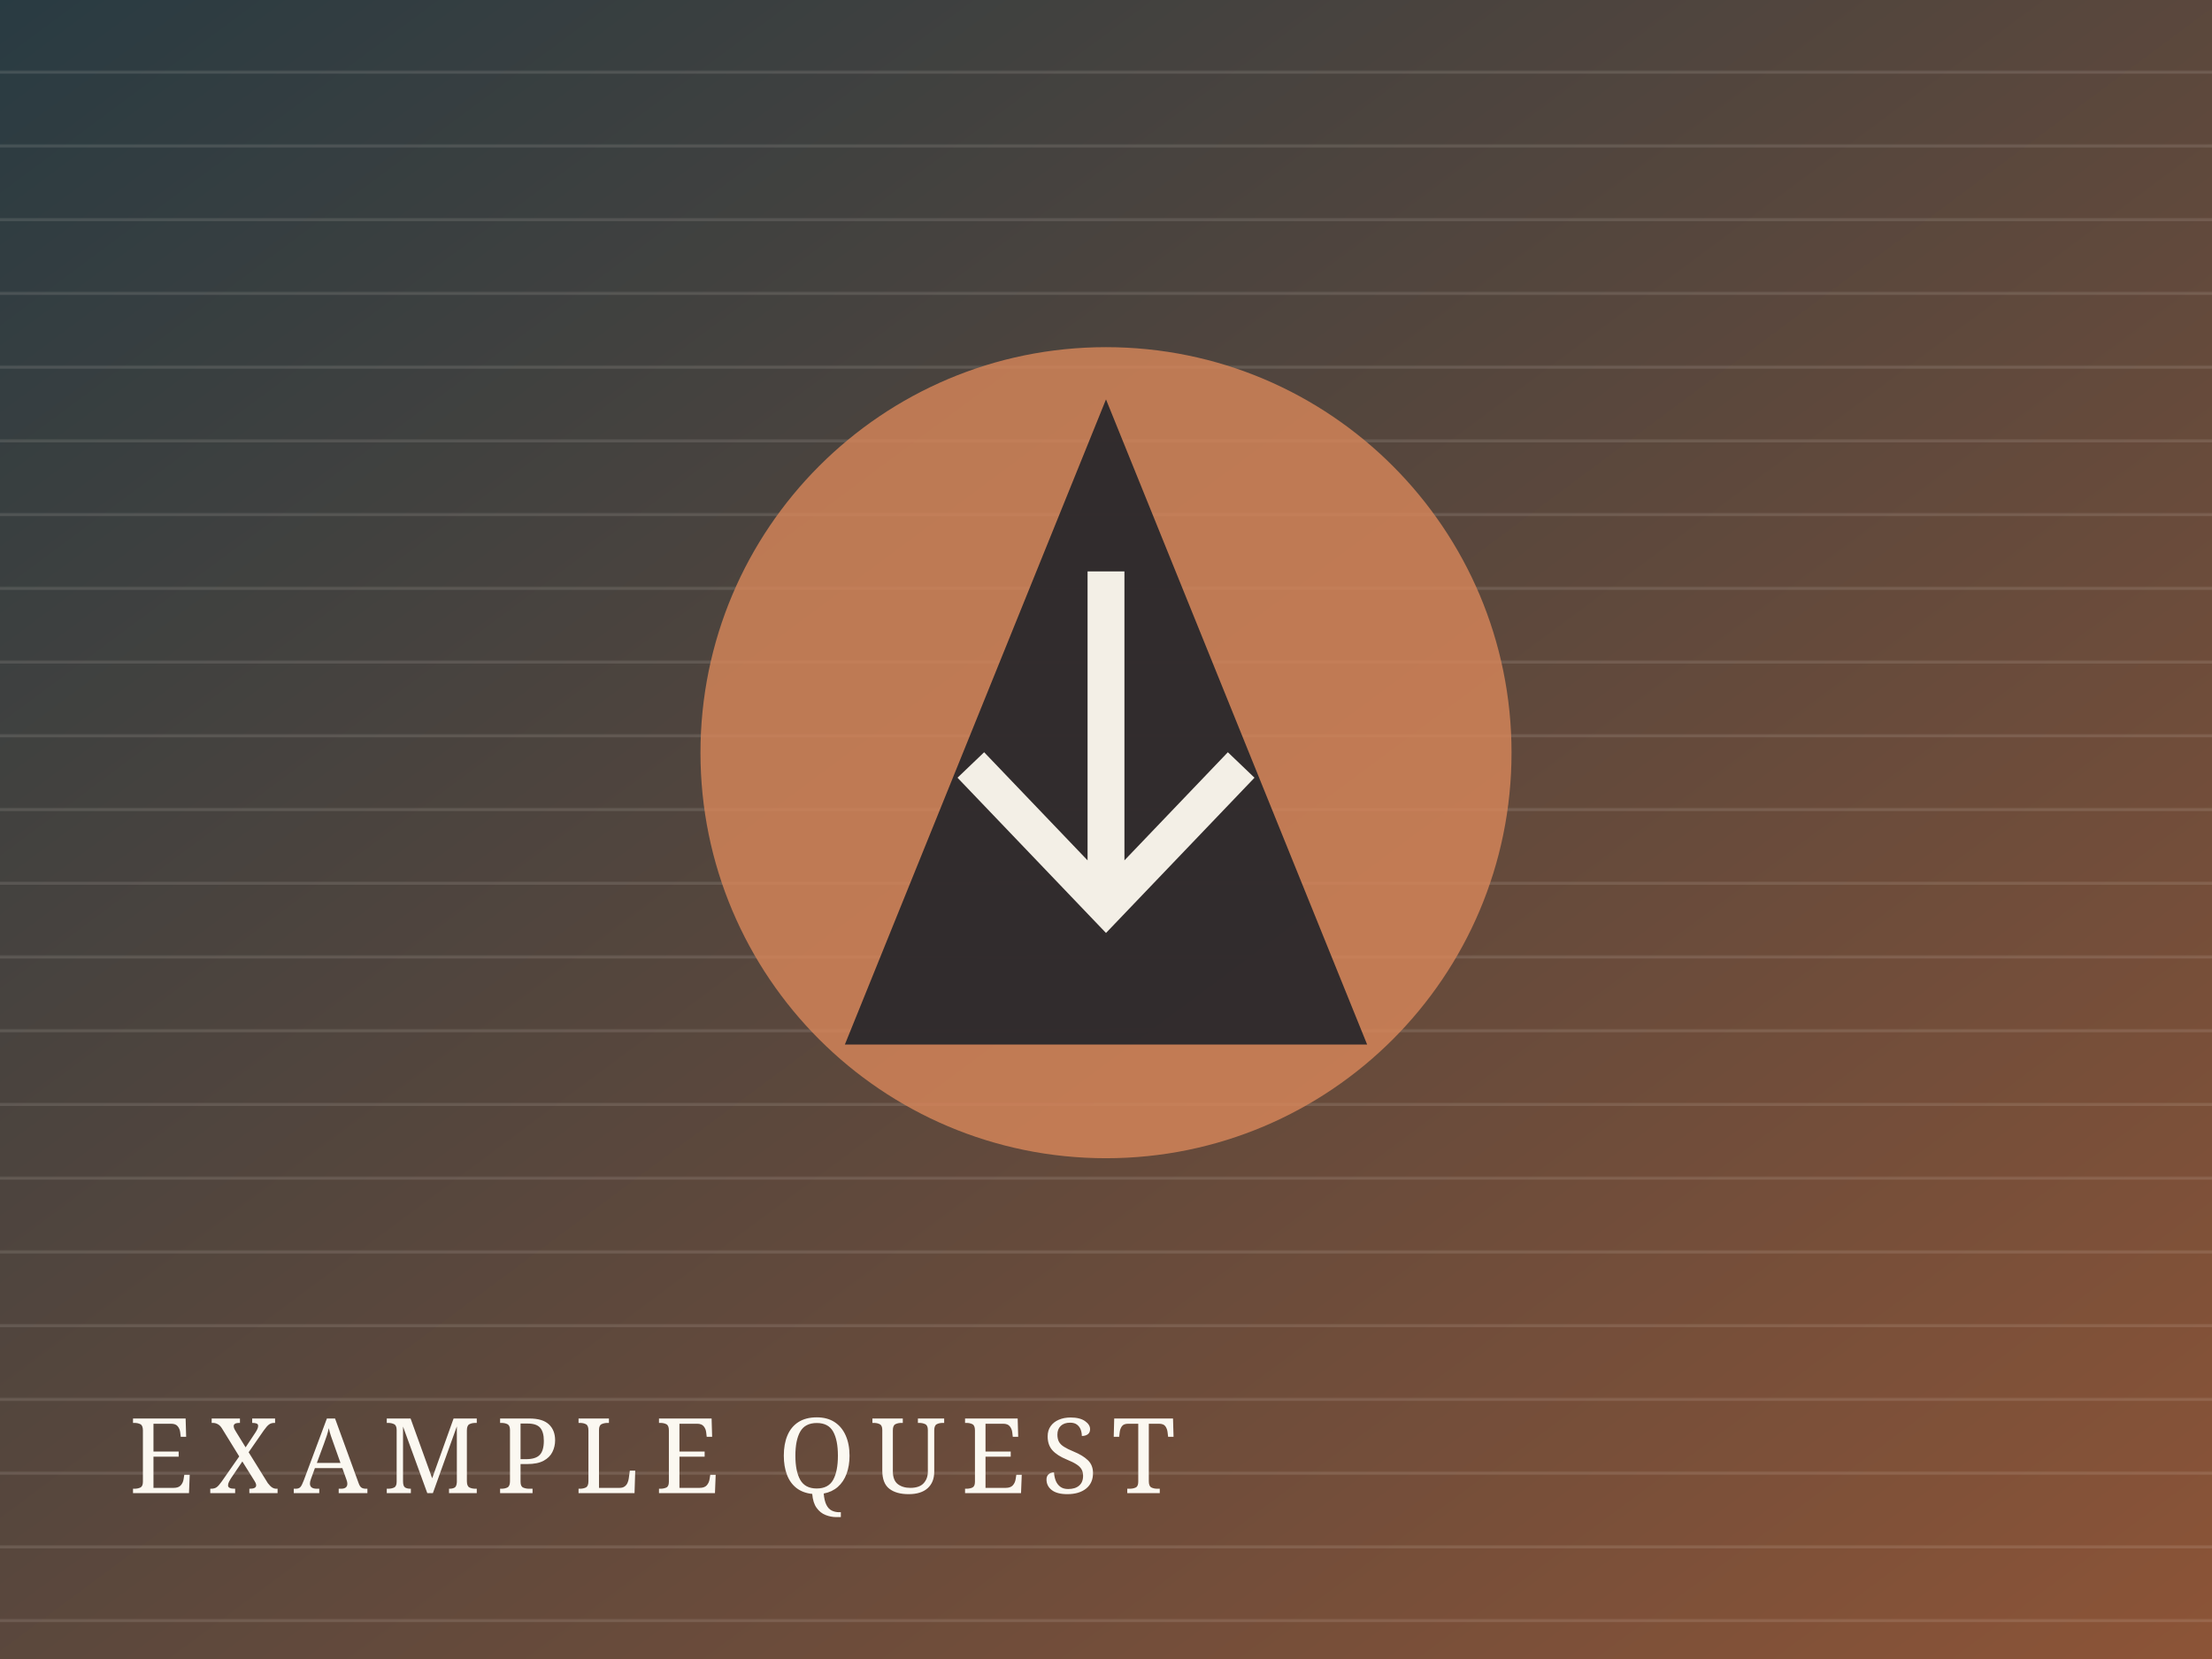
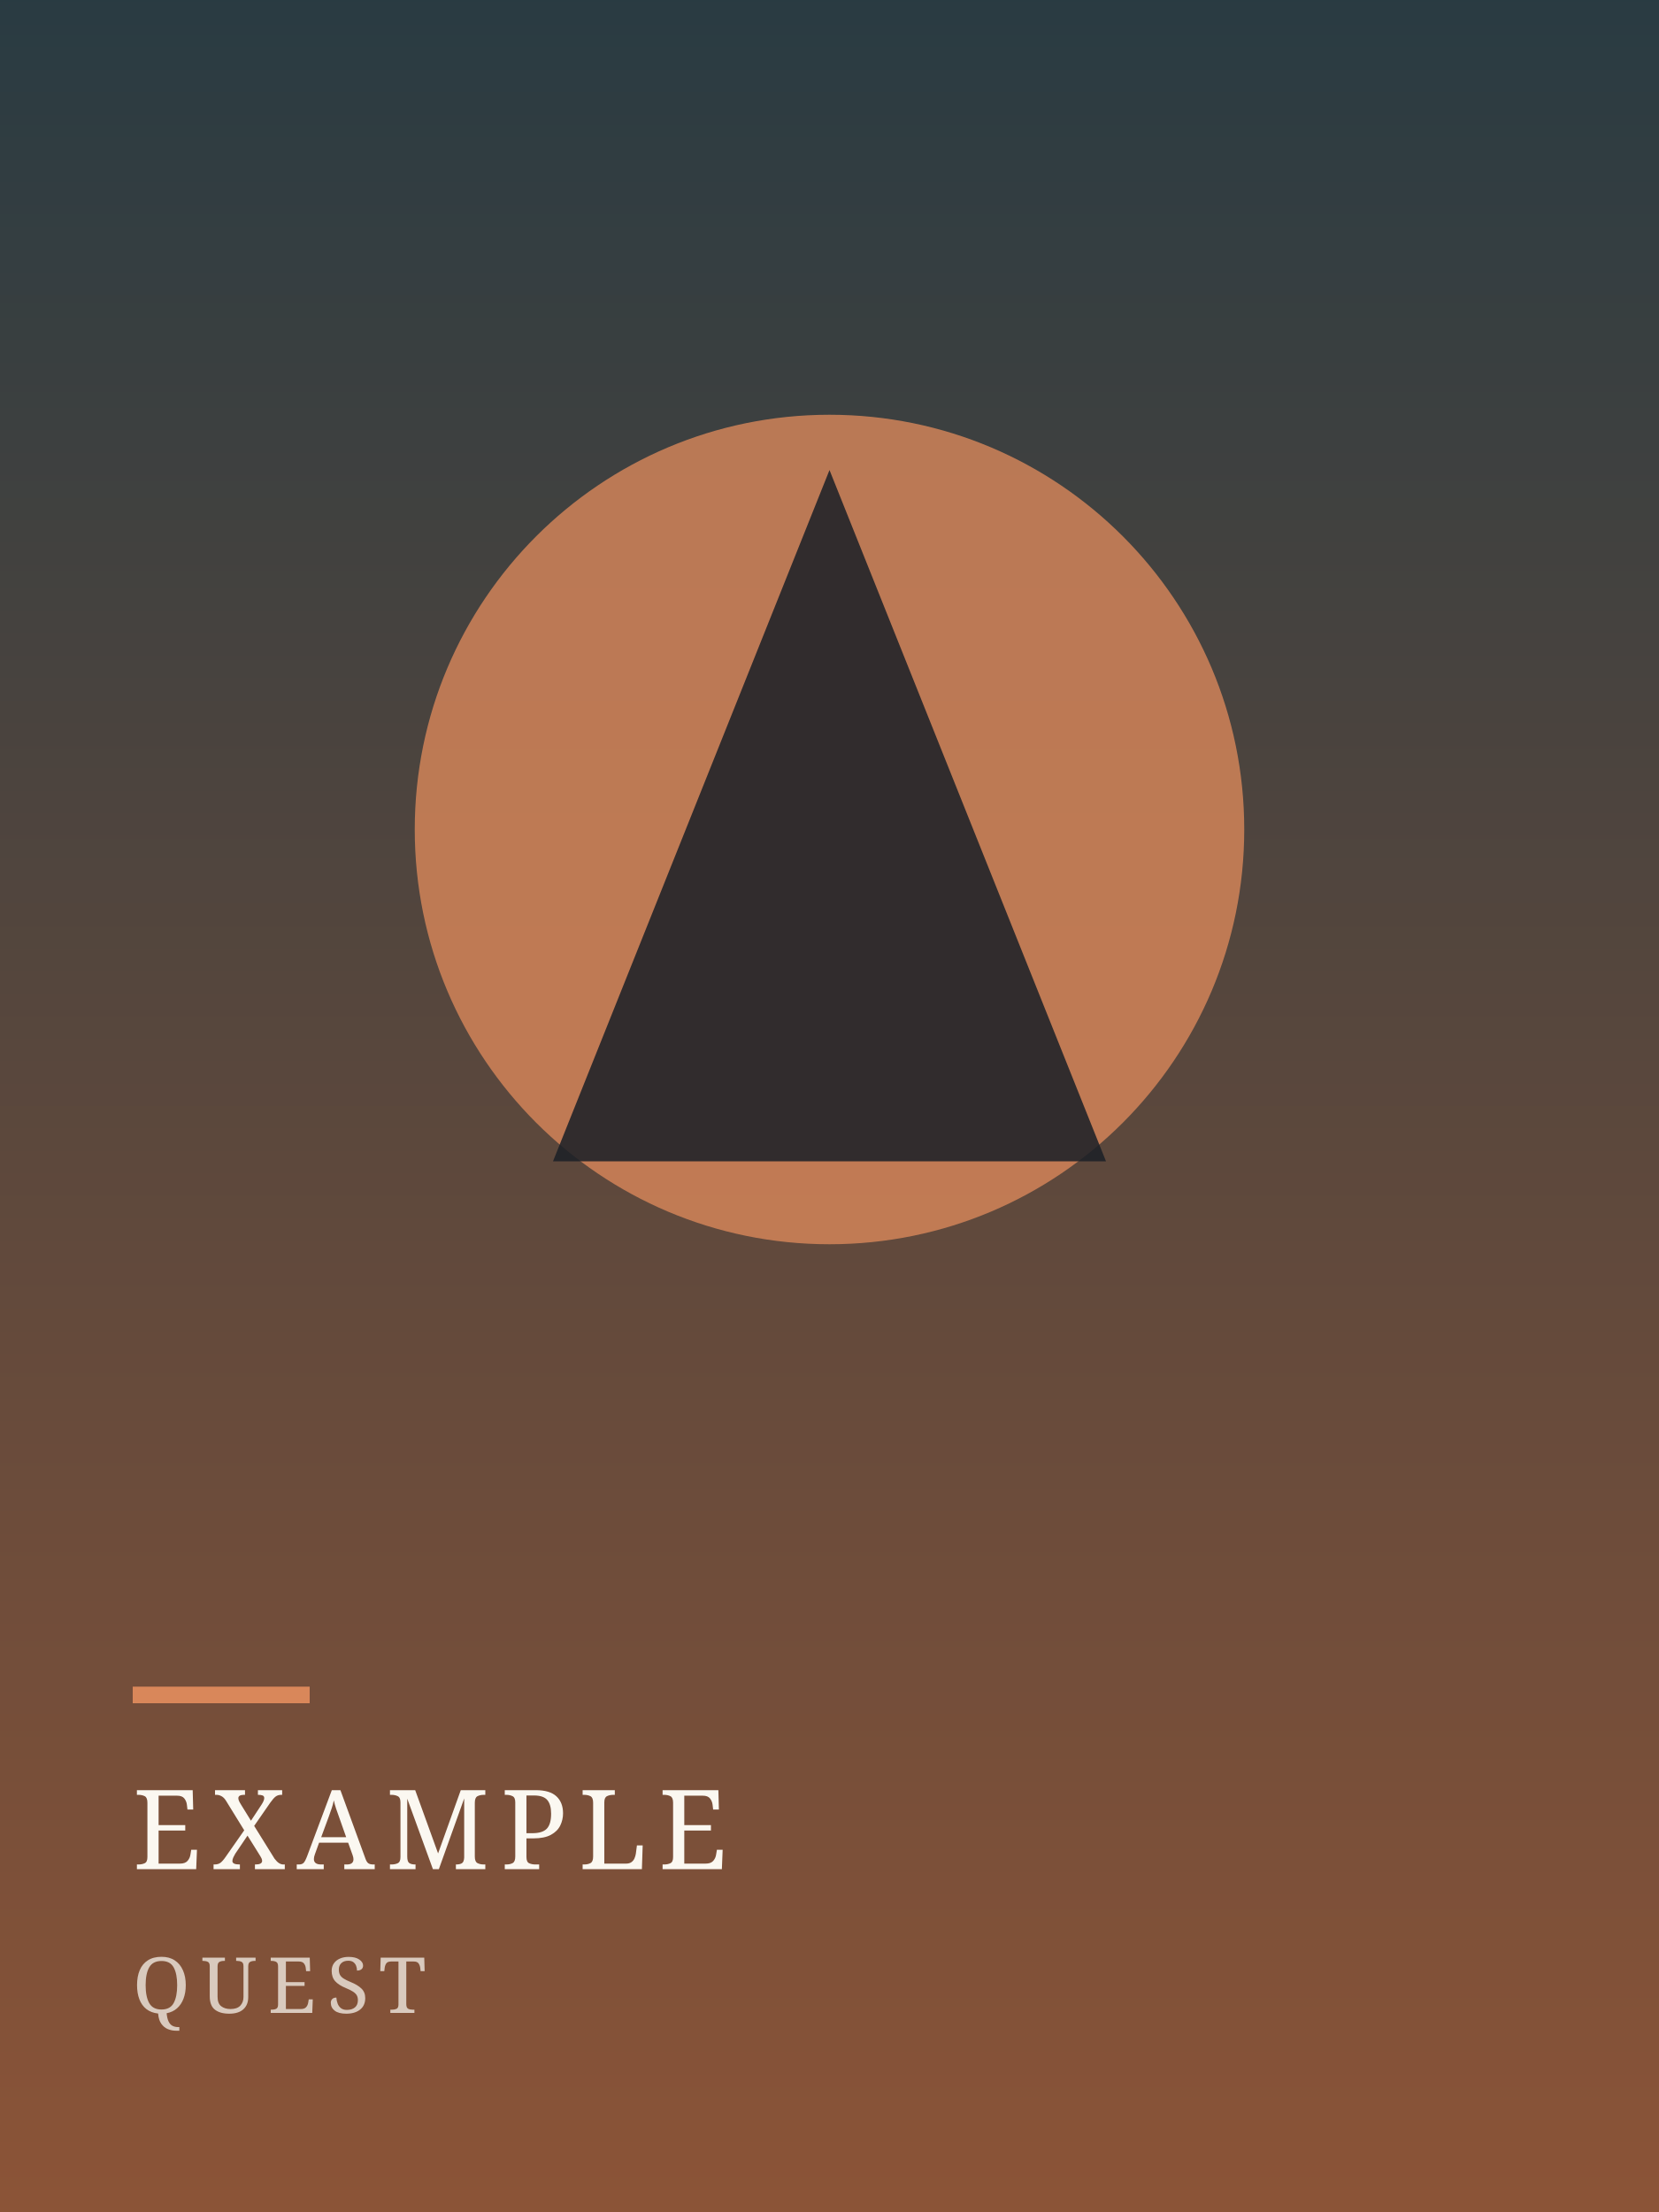
- <svg xmlns="http://www.w3.org/2000/svg" width="720" height="540" viewBox="0 0 720 540">
+ <svg xmlns="http://www.w3.org/2000/svg" width="600" height="800" viewBox="0 0 600 800">
  <defs>
-     <linearGradient id="paper" x2="1" y2="1">
+     <linearGradient id="ground" x2="0" y2="1">
      <stop stop-color="#293b42" />
      <stop offset="1" stop-color="#8c5437" />
    </linearGradient>
-     <pattern id="lines" width="24" height="24" patternUnits="userSpaceOnUse">
-       <path d="M0 23.5H24" stroke="#f3efe6" stroke-opacity=".12" />
-     </pattern>
  </defs>
-   <rect width="720" height="540" fill="url(#paper)" />
-   <rect width="720" height="540" fill="url(#lines)" />
-   <circle cx="360" cy="245" r="132" fill="#d9875a" fill-opacity=".8" />
-   <path d="M275 340 360 130l85 210z" fill="#1b2027" fill-opacity=".86" />
-   <path d="M360 186v109m-44-46 44 46 44-46" fill="none" stroke="#f3efe6" stroke-width="12" />
-   <text x="42" y="486" fill="#fbf8f1" font-family="Georgia,serif" font-size="34" letter-spacing="5">EXAMPLE QUEST</text>
+   <rect width="600" height="800" fill="url(#ground)" />
+   <circle cx="300" cy="300" r="150" fill="#d9875a" fill-opacity=".8" />
+   <path d="M200 420 300 170l100 250z" fill="#1b2027" fill-opacity=".86" />
+   <text x="48" y="676" fill="#fbf8f1" font-family="Georgia,serif" font-size="40" letter-spacing="4">EXAMPLE</text>
+   <text x="48" y="728" fill="#fbf8f1" fill-opacity=".72" font-family="Georgia,serif" font-size="28" letter-spacing="4">QUEST</text>
+   <rect x="48" y="610" width="64" height="6" fill="#d9875a" />
</svg>
